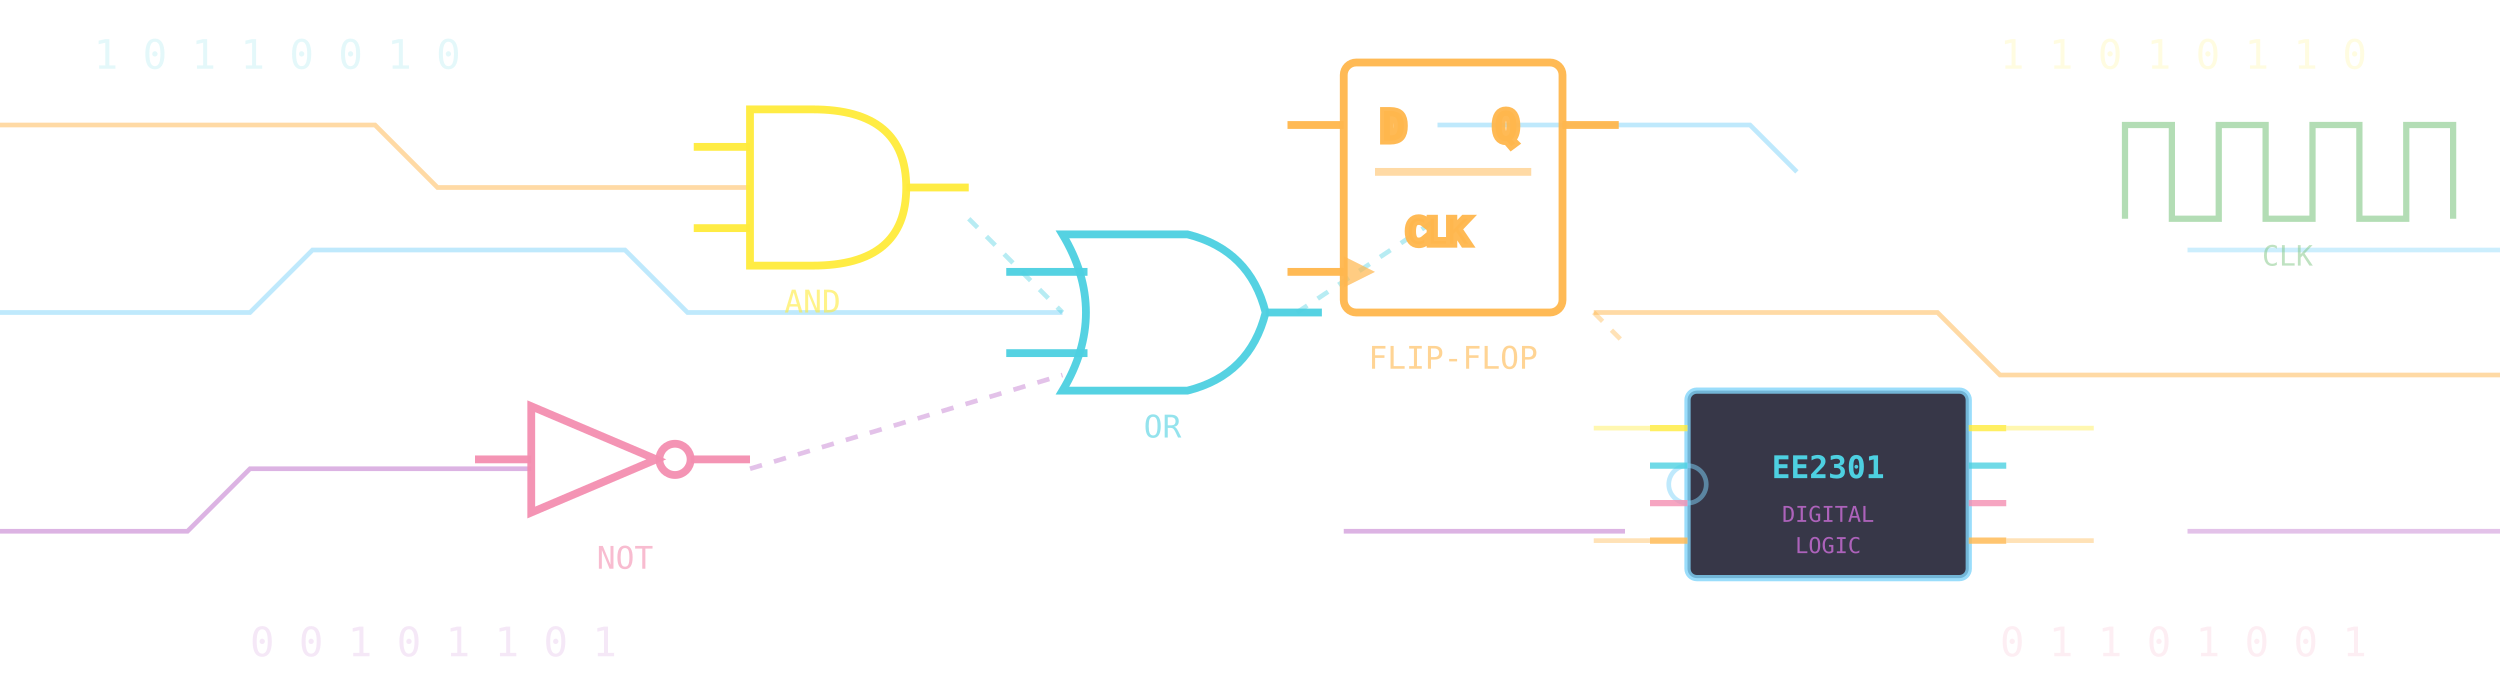
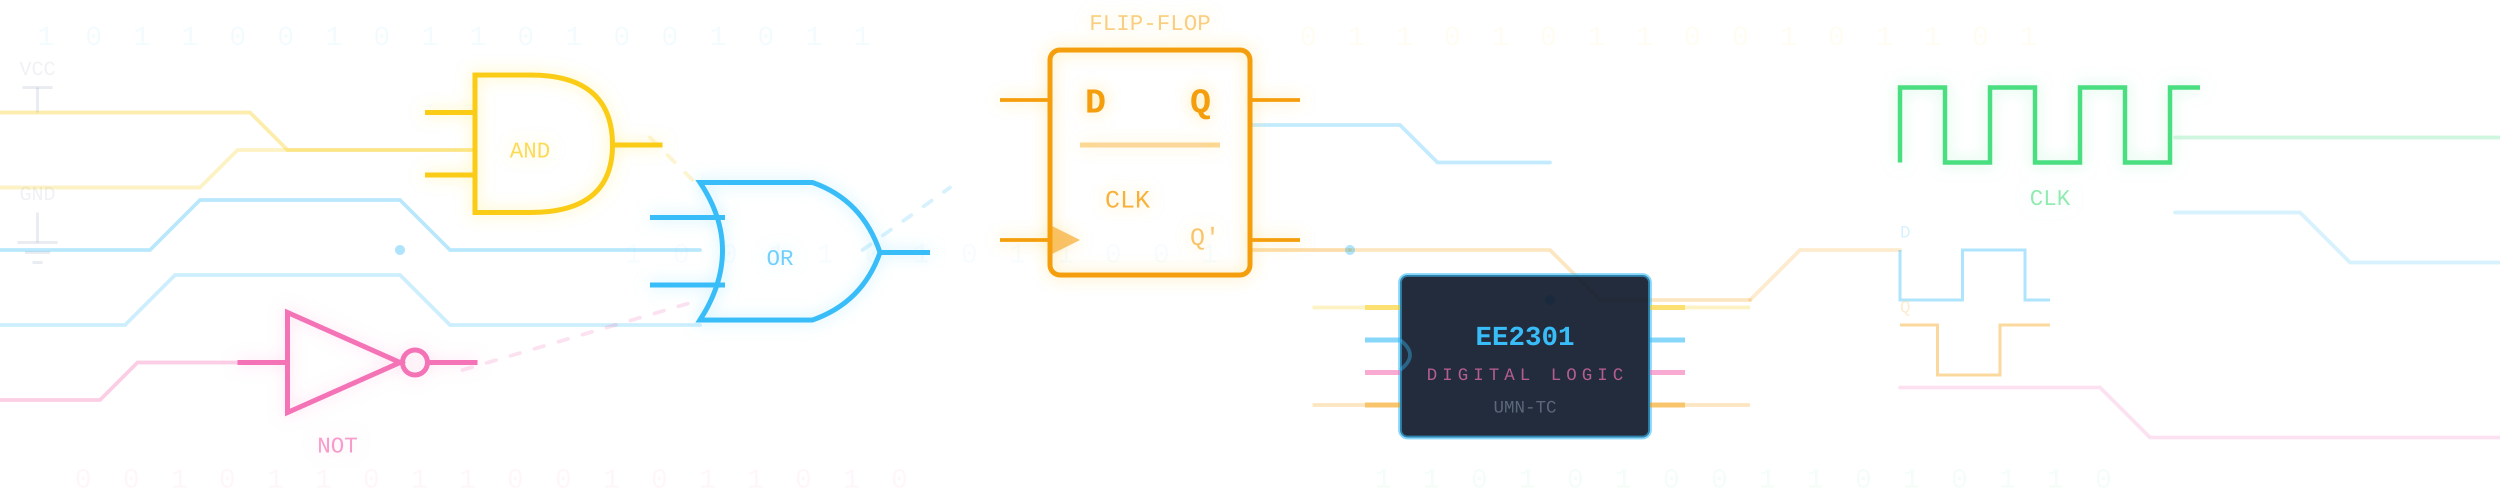
- <svg xmlns="http://www.w3.org/2000/svg" viewBox="0 0 800 220">
-   <g stroke-width="1.5" fill="none">
-     <path d="M0,40 H120 L140,60 H240" stroke="rgba(255,183,77,0.5)" />
-     <path d="M0,100 H80 L100,80 H200 L220,100 H340" stroke="rgba(129,212,250,0.5)" />
-     <path d="M0,170 H60 L80,150 H170" stroke="rgba(186,104,200,0.5)" />
-     <path d="M460,40 H560 L575,55" stroke="rgba(129,212,250,0.5)" />
-     <path d="M510,100 H620 L640,120 H800" stroke="rgba(255,183,77,0.5)" />
-     <path d="M430,170 H520" stroke="rgba(186,104,200,0.5)" />
-     <path d="M310,70 L340,100" stroke="rgba(77,208,225,0.4)" stroke-dasharray="4,4" />
-     <path d="M415,100 L460,70" stroke="rgba(77,208,225,0.4)" stroke-dasharray="4,4" />
-     <path d="M240,150 L340,120" stroke="rgba(186,104,200,0.4)" stroke-dasharray="4,4" />
-     <path d="M510,100 L520,110" stroke="rgba(255,183,77,0.4)" stroke-dasharray="4,4" />
-     <path d="M700,80 H800" stroke="rgba(129,212,250,0.4)" />
-     <path d="M700,170 H800" stroke="rgba(186,104,200,0.4)" />
+ <svg xmlns="http://www.w3.org/2000/svg" viewBox="0 0 1000 200">
+   <defs>
+     <filter id="glow-cyan" x="-30%" y="-30%" width="160%" height="160%">
+       <feGaussianBlur in="SourceGraphic" stdDeviation="3" result="blur" />
+       <feColorMatrix in="blur" type="matrix" values="0 0 0 0 0.22  0 0 0 0 0.74  0 0 0 0 0.97  0 0 0 0.5 0" result="colored" />
+       <feMerge>
+         <feMergeNode in="colored" />
+         <feMergeNode in="SourceGraphic" />
+       </feMerge>
+     </filter>
+     <filter id="glow-yellow" x="-30%" y="-30%" width="160%" height="160%">
+       <feGaussianBlur in="SourceGraphic" stdDeviation="3" result="blur" />
+       <feColorMatrix in="blur" type="matrix" values="0 0 0 0 0.98  0 0 0 0 0.80  0 0 0 0 0.08  0 0 0 0.5 0" result="colored" />
+       <feMerge>
+         <feMergeNode in="colored" />
+         <feMergeNode in="SourceGraphic" />
+       </feMerge>
+     </filter>
+     <filter id="glow-pink" x="-30%" y="-30%" width="160%" height="160%">
+       <feGaussianBlur in="SourceGraphic" stdDeviation="3" result="blur" />
+       <feColorMatrix in="blur" type="matrix" values="0 0 0 0 0.96  0 0 0 0 0.45  0 0 0 0 0.71  0 0 0 0.5 0" result="colored" />
+       <feMerge>
+         <feMergeNode in="colored" />
+         <feMergeNode in="SourceGraphic" />
+       </feMerge>
+     </filter>
+     <filter id="glow-amber" x="-30%" y="-30%" width="160%" height="160%">
+       <feGaussianBlur in="SourceGraphic" stdDeviation="3" result="blur" />
+       <feColorMatrix in="blur" type="matrix" values="0 0 0 0 0.96  0 0 0 0 0.62  0 0 0 0 0.04  0 0 0 0.5 0" result="colored" />
+       <feMerge>
+         <feMergeNode in="colored" />
+         <feMergeNode in="SourceGraphic" />
+       </feMerge>
+     </filter>
+     <filter id="glow-green" x="-30%" y="-30%" width="160%" height="160%">
+       <feGaussianBlur in="SourceGraphic" stdDeviation="3" result="blur" />
+       <feColorMatrix in="blur" type="matrix" values="0 0 0 0 0.29  0 0 0 0 0.87  0 0 0 0 0.50  0 0 0 0.5 0" result="colored" />
+       <feMerge>
+         <feMergeNode in="colored" />
+         <feMergeNode in="SourceGraphic" />
+       </feMerge>
+     </filter>
+   </defs>
+   <g font-family="'Courier New', monospace" font-size="11" letter-spacing="3">
+     <text x="15" y="18" fill="rgba(56,189,248,0.06)">1 0 1 1 0 0 1 0 1 1 0 1 0 0 1 0 1 1</text>
+     <text x="520" y="18" fill="rgba(250,204,21,0.06)">0 1 1 0 1 0 1 1 0 0 1 0 1 1 0 1</text>
+     <text x="30" y="195" fill="rgba(244,114,182,0.06)">0 0 1 0 1 1 0 1 1 0 0 1 0 1 1 0 1 0</text>
+     <text x="550" y="195" fill="rgba(74,222,128,0.06)">1 1 0 1 0 1 0 0 1 1 0 1 0 1 1 0</text>
+     <text x="250" y="105" fill="rgba(56,189,248,0.04)">1 0 0 1 1 0 1 0 1 1 0 0 1</text>
  </g>
-   <g transform="translate(240,35)" fill="none" stroke="rgba(255,235,59,0.95)" stroke-width="2.5">
-     <path d="M0,0 H20 Q50,0 50,25 Q50,50 20,50 H0 Z" />
-     <line x1="-18" y1="12" x2="0" y2="12" />
-     <line x1="-18" y1="38" x2="0" y2="38" />
-     <line x1="50" y1="25" x2="70" y2="25" />
+   <g stroke-width="1.5" fill="none" stroke-linecap="round">
+     <path d="M0,45 H100 L115,60 H190" stroke="rgba(250,204,21,0.35)" />
+     <path d="M0,75 H80 L95,60 H190" stroke="rgba(250,204,21,0.25)" />
+     <path d="M0,100 H60 L80,80 H160 L180,100 H280" stroke="rgba(56,189,248,0.35)" />
+     <path d="M0,130 H50 L70,110 H160 L180,130 H280" stroke="rgba(56,189,248,0.25)" />
+     <path d="M0,160 H40 L55,145 H115" stroke="rgba(244,114,182,0.35)" />
+     <path d="M260,55 L280,75" stroke="rgba(250,204,21,0.2)" stroke-dasharray="4,6" />
+     <path d="M345,100 L380,75" stroke="rgba(56,189,248,0.2)" stroke-dasharray="4,6" />
+     <path d="M185,148 L280,120" stroke="rgba(244,114,182,0.2)" stroke-dasharray="4,6" />
+     <path d="M500,50 H560 L575,65 H620" stroke="rgba(56,189,248,0.3)" />
+     <path d="M500,100 H540" stroke="rgba(245,158,11,0.35)" />
+     <path d="M540,100 H620 L640,120 H700" stroke="rgba(245,158,11,0.25)" />
+     <path d="M700,120 L720,100 H760" stroke="rgba(245,158,11,0.2)" />
+     <path d="M870,55 H1000" stroke="rgba(74,222,128,0.25)" />
+     <path d="M870,85 H920 L940,105 H1000" stroke="rgba(56,189,248,0.2)" />
+     <path d="M760,155 H840 L860,175 H1000" stroke="rgba(244,114,182,0.2)" />
  </g>
-   <text x="260" y="100" fill="rgba(255,235,59,0.6)" font-size="10" font-family="monospace" text-anchor="middle">AND</text>
-   <g transform="translate(340,75)" fill="none" stroke="rgba(77,208,225,0.95)" stroke-width="2.5">
-     <path d="M0,0 Q15,25 0,50 Q25,50 40,50 Q60,45 65,25 Q60,5 40,0 Q25,0 0,0 Z" />
-     <line x1="-18" y1="12" x2="8" y2="12" />
-     <line x1="-18" y1="38" x2="8" y2="38" />
-     <line x1="65" y1="25" x2="83" y2="25" />
+   <g fill="rgba(56,189,248,0.4)">
+     <circle cx="160" cy="100" r="2" />
+     <circle cx="540" cy="100" r="2" />
+     <circle cx="620" cy="120" r="2" />
  </g>
-   <text x="372" y="140" fill="rgba(77,208,225,0.6)" font-size="10" font-family="monospace" text-anchor="middle">OR</text>
-   <g transform="translate(170,130)" fill="none" stroke="rgba(244,143,177,0.95)" stroke-width="2.5">
-     <polygon points="0,0 40,17 0,34" />
-     <circle cx="46" cy="17" r="5" />
-     <line x1="-18" y1="17" x2="0" y2="17" />
-     <line x1="51" y1="17" x2="70" y2="17" />
+   <g transform="translate(190,30)" filter="url(#glow-yellow)">
+     <g fill="none" stroke="#facc15" stroke-width="2">
+       <path d="M0,0 H22 Q55,0 55,28 Q55,55 22,55 H0 Z" />
+       <line x1="-20" y1="15" x2="0" y2="15" />
+       <line x1="-20" y1="40" x2="0" y2="40" />
+       <line x1="55" y1="28" x2="75" y2="28" />
+     </g>
+     <text x="22" y="33" fill="rgba(250,204,21,0.7)" font-size="9" font-family="'Courier New', monospace" text-anchor="middle">AND</text>
  </g>
-   <text x="200" y="182" fill="rgba(244,143,177,0.6)" font-size="10" font-family="monospace" text-anchor="middle">NOT</text>
-   <g transform="translate(430,20)" fill="none" stroke="rgba(255,183,77,0.95)" stroke-width="2.5">
-     <rect x="0" y="0" width="70" height="80" rx="4" />
-     <text x="12" y="25" fill="rgba(255,183,77,1)" font-size="13" font-family="monospace" font-weight="bold">D</text>
-     <text x="48" y="25" fill="rgba(255,183,77,1)" font-size="13" font-family="monospace" font-weight="bold">Q</text>
-     <line x1="10" y1="35" x2="60" y2="35" stroke="rgba(255,183,77,0.5)" />
-     <text x="20" y="58" fill="rgba(255,183,77,0.85)" font-size="11" font-family="monospace">CLK</text>
-     <polygon points="0,62 10,67 0,72" fill="rgba(255,183,77,0.7)" stroke="none" />
-     <line x1="-18" y1="20" x2="0" y2="20" />
-     <line x1="70" y1="20" x2="88" y2="20" />
-     <line x1="-18" y1="67" x2="0" y2="67" />
+   <g transform="translate(280,73)" filter="url(#glow-cyan)">
+     <g fill="none" stroke="#38bdf8" stroke-width="2">
+       <path d="M0,0 Q18,27 0,55 Q28,55 45,55 Q65,48 72,28 Q65,7 45,0 Q28,0 0,0 Z" />
+       <line x1="-20" y1="14" x2="10" y2="14" />
+       <line x1="-20" y1="41" x2="10" y2="41" />
+       <line x1="72" y1="28" x2="92" y2="28" />
+     </g>
+     <text x="32" y="33" fill="rgba(56,189,248,0.7)" font-size="9" font-family="'Courier New', monospace" text-anchor="middle">OR</text>
  </g>
-   <text x="465" y="118" fill="rgba(255,183,77,0.6)" font-size="10" font-family="monospace" text-anchor="middle">FLIP-FLOP</text>
-   <g transform="translate(540,125)">
-     <rect x="0" y="0" width="90" height="60" rx="3" fill="rgba(20,20,40,0.85)" stroke="rgba(129,212,250,0.8)" stroke-width="2" />
-     <circle cx="0" cy="30" r="6" fill="none" stroke="rgba(129,212,250,0.5)" stroke-width="1.5" />
-     <text x="45" y="28" fill="rgba(77,208,225,1)" font-size="10" font-family="monospace" text-anchor="middle" font-weight="bold">EE2301</text>
-     <text x="45" y="42" fill="rgba(186,104,200,0.9)" font-size="7" font-family="monospace" text-anchor="middle">DIGITAL</text>
-     <text x="45" y="52" fill="rgba(186,104,200,0.9)" font-size="7" font-family="monospace" text-anchor="middle">LOGIC</text>
-     <line x1="-12" y1="12" x2="0" y2="12" stroke="rgba(255,235,59,0.8)" stroke-width="2" />
-     <line x1="-12" y1="24" x2="0" y2="24" stroke="rgba(77,208,225,0.8)" stroke-width="2" />
-     <line x1="-12" y1="36" x2="0" y2="36" stroke="rgba(244,143,177,0.8)" stroke-width="2" />
-     <line x1="-12" y1="48" x2="0" y2="48" stroke="rgba(255,183,77,0.8)" stroke-width="2" />
-     <line x1="90" y1="12" x2="102" y2="12" stroke="rgba(255,235,59,0.8)" stroke-width="2" />
-     <line x1="90" y1="24" x2="102" y2="24" stroke="rgba(77,208,225,0.8)" stroke-width="2" />
-     <line x1="90" y1="36" x2="102" y2="36" stroke="rgba(244,143,177,0.8)" stroke-width="2" />
-     <line x1="90" y1="48" x2="102" y2="48" stroke="rgba(255,183,77,0.8)" stroke-width="2" />
-     <line x1="102" y1="12" x2="130" y2="12" stroke="rgba(255,235,59,0.4)" stroke-width="1.5" />
-     <line x1="102" y1="48" x2="130" y2="48" stroke="rgba(255,183,77,0.4)" stroke-width="1.5" />
-     <line x1="-12" y1="12" x2="-30" y2="12" stroke="rgba(255,235,59,0.4)" stroke-width="1.5" />
-     <line x1="-12" y1="48" x2="-30" y2="48" stroke="rgba(255,183,77,0.4)" stroke-width="1.5" />
+   <g transform="translate(115,125)" filter="url(#glow-pink)">
+     <g fill="none" stroke="#f472b6" stroke-width="2">
+       <polygon points="0,0 45,20 0,40" />
+       <circle cx="51" cy="20" r="5" />
+       <line x1="-20" y1="20" x2="0" y2="20" />
+       <line x1="56" y1="20" x2="76" y2="20" />
+     </g>
+     <text x="20" y="56" fill="rgba(244,114,182,0.7)" font-size="9" font-family="'Courier New', monospace" text-anchor="middle">NOT</text>
  </g>
-   <text font-size="13" font-family="monospace">
-     <tspan x="30" y="22" fill="rgba(77,208,225,0.15)">1 0 1 1 0 0 1 0</tspan>
-     <tspan x="640" y="210" fill="rgba(244,143,177,0.15)">0 1 1 0 1 0 0 1</tspan>
-     <tspan x="640" y="22" fill="rgba(255,235,59,0.15)">1 1 0 1 0 1 1 0</tspan>
-     <tspan x="80" y="210" fill="rgba(186,104,200,0.15)">0 0 1 0 1 1 0 1</tspan>
-   </text>
-   <g transform="translate(680,40)" stroke="rgba(129,199,132,0.6)" stroke-width="2" fill="none">
-     <polyline points="0,30 0,0 15,0 15,30 30,30 30,0 45,0 45,30 60,30 60,0 75,0 75,30 90,30 90,0 105,0 105,30" />
+   <g transform="translate(420,20)" filter="url(#glow-amber)">
+     <g fill="none" stroke="#f59e0b" stroke-width="2">
+       <rect x="0" y="0" width="80" height="90" rx="4" />
+       <line x1="12" y1="38" x2="68" y2="38" stroke-opacity="0.4" />
+     </g>
+     <text x="14" y="25" fill="#f59e0b" font-size="14" font-family="'Courier New', monospace" font-weight="bold">D</text>
+     <text x="56" y="25" fill="#f59e0b" font-size="14" font-family="'Courier New', monospace" font-weight="bold">Q</text>
+     <text x="56" y="78" fill="rgba(245,158,11,0.6)" font-size="10" font-family="'Courier New', monospace">Q'</text>
+     <text x="22" y="63" fill="rgba(245,158,11,0.8)" font-size="10" font-family="'Courier New', monospace">CLK</text>
+     <polygon points="0,70 12,76 0,82" fill="rgba(245,158,11,0.6)" stroke="none" />
+     <g stroke="#f59e0b" stroke-width="1.5">
+       <line x1="-20" y1="20" x2="0" y2="20" />
+       <line x1="80" y1="20" x2="100" y2="20" />
+       <line x1="-20" y1="76" x2="0" y2="76" />
+       <line x1="80" y1="76" x2="100" y2="76" />
+     </g>
+     <text x="40" y="-8" fill="rgba(245,158,11,0.5)" font-size="9" font-family="'Courier New', monospace" text-anchor="middle">FLIP-FLOP</text>
  </g>
-   <text x="732" y="85" fill="rgba(129,199,132,0.5)" font-size="9" font-family="monospace" text-anchor="middle">CLK</text>
+   <g transform="translate(560,110)">
+     <rect x="0" y="0" width="100" height="65" rx="3" fill="rgba(10,22,40,0.9)" stroke="rgba(56,189,248,0.6)" stroke-width="1.5" />
+     <path d="M0,26 Q8,32 0,38" fill="none" stroke="rgba(56,189,248,0.4)" stroke-width="1.5" />
+     <text x="50" y="28" fill="#38bdf8" font-size="11" font-family="'Courier New', monospace" text-anchor="middle" font-weight="bold">EE2301</text>
+     <text x="50" y="42" fill="rgba(244,114,182,0.7)" font-size="7" font-family="'Courier New', monospace" text-anchor="middle" letter-spacing="2">DIGITAL LOGIC</text>
+     <text x="50" y="55" fill="rgba(148,163,184,0.5)" font-size="7" font-family="'Courier New', monospace" text-anchor="middle">UMN-TC</text>
+     <line x1="-14" y1="13" x2="0" y2="13" stroke="rgba(250,204,21,0.6)" stroke-width="2" />
+     <line x1="-14" y1="26" x2="0" y2="26" stroke="rgba(56,189,248,0.6)" stroke-width="2" />
+     <line x1="-14" y1="39" x2="0" y2="39" stroke="rgba(244,114,182,0.6)" stroke-width="2" />
+     <line x1="-14" y1="52" x2="0" y2="52" stroke="rgba(245,158,11,0.6)" stroke-width="2" />
+     <line x1="100" y1="13" x2="114" y2="13" stroke="rgba(250,204,21,0.6)" stroke-width="2" />
+     <line x1="100" y1="26" x2="114" y2="26" stroke="rgba(56,189,248,0.6)" stroke-width="2" />
+     <line x1="100" y1="39" x2="114" y2="39" stroke="rgba(244,114,182,0.6)" stroke-width="2" />
+     <line x1="100" y1="52" x2="114" y2="52" stroke="rgba(245,158,11,0.6)" stroke-width="2" />
+     <line x1="114" y1="13" x2="140" y2="13" stroke="rgba(250,204,21,0.25)" stroke-width="1.5" />
+     <line x1="114" y1="52" x2="140" y2="52" stroke="rgba(245,158,11,0.25)" stroke-width="1.5" />
+     <line x1="-14" y1="13" x2="-35" y2="13" stroke="rgba(250,204,21,0.25)" stroke-width="1.5" />
+     <line x1="-14" y1="52" x2="-35" y2="52" stroke="rgba(245,158,11,0.25)" stroke-width="1.5" />
+   </g>
+   <g transform="translate(760,30)" filter="url(#glow-green)">
+     <polyline points="0,35 0,5 18,5 18,35 36,35 36,5 54,5 54,35 72,35 72,5 90,5 90,35 108,35 108,5 120,5" stroke="#4ade80" stroke-width="1.8" fill="none" stroke-linejoin="miter" />
+     <text x="60" y="52" fill="rgba(74,222,128,0.6)" font-size="9" font-family="'Courier New', monospace" text-anchor="middle">CLK</text>
+   </g>
+   <g transform="translate(760,100)" opacity="0.4">
+     <polyline points="0,0 0,20 25,20 25,0 50,0 50,20 60,20" stroke="#38bdf8" stroke-width="1.2" fill="none" />
+     <polyline points="0,30 15,30 15,50 40,50 40,30 60,30" stroke="#f59e0b" stroke-width="1.2" fill="none" />
+     <text x="0" y="-5" fill="rgba(56,189,248,0.5)" font-size="7" font-family="'Courier New', monospace">D</text>
+     <text x="0" y="25" fill="rgba(245,158,11,0.5)" font-size="7" font-family="'Courier New', monospace">Q</text>
+   </g>
+   <g transform="translate(15,85)" stroke="rgba(148,163,184,0.2)" stroke-width="1.2" fill="none">
+     <line x1="0" y1="0" x2="0" y2="12" />
+     <line x1="-8" y1="12" x2="8" y2="12" />
+     <line x1="-5" y1="16" x2="5" y2="16" />
+     <line x1="-2" y1="20" x2="2" y2="20" />
+   </g>
+   <text x="15" y="80" fill="rgba(148,163,184,0.15)" font-size="8" font-family="'Courier New', monospace" text-anchor="middle">GND</text>
+   <g transform="translate(15,35)" stroke="rgba(148,163,184,0.2)" stroke-width="1.2" fill="none">
+     <line x1="0" y1="10" x2="0" y2="0" />
+     <line x1="-6" y1="0" x2="6" y2="0" />
+   </g>
+   <text x="15" y="30" fill="rgba(148,163,184,0.15)" font-size="8" font-family="'Courier New', monospace" text-anchor="middle">VCC</text>
</svg>
